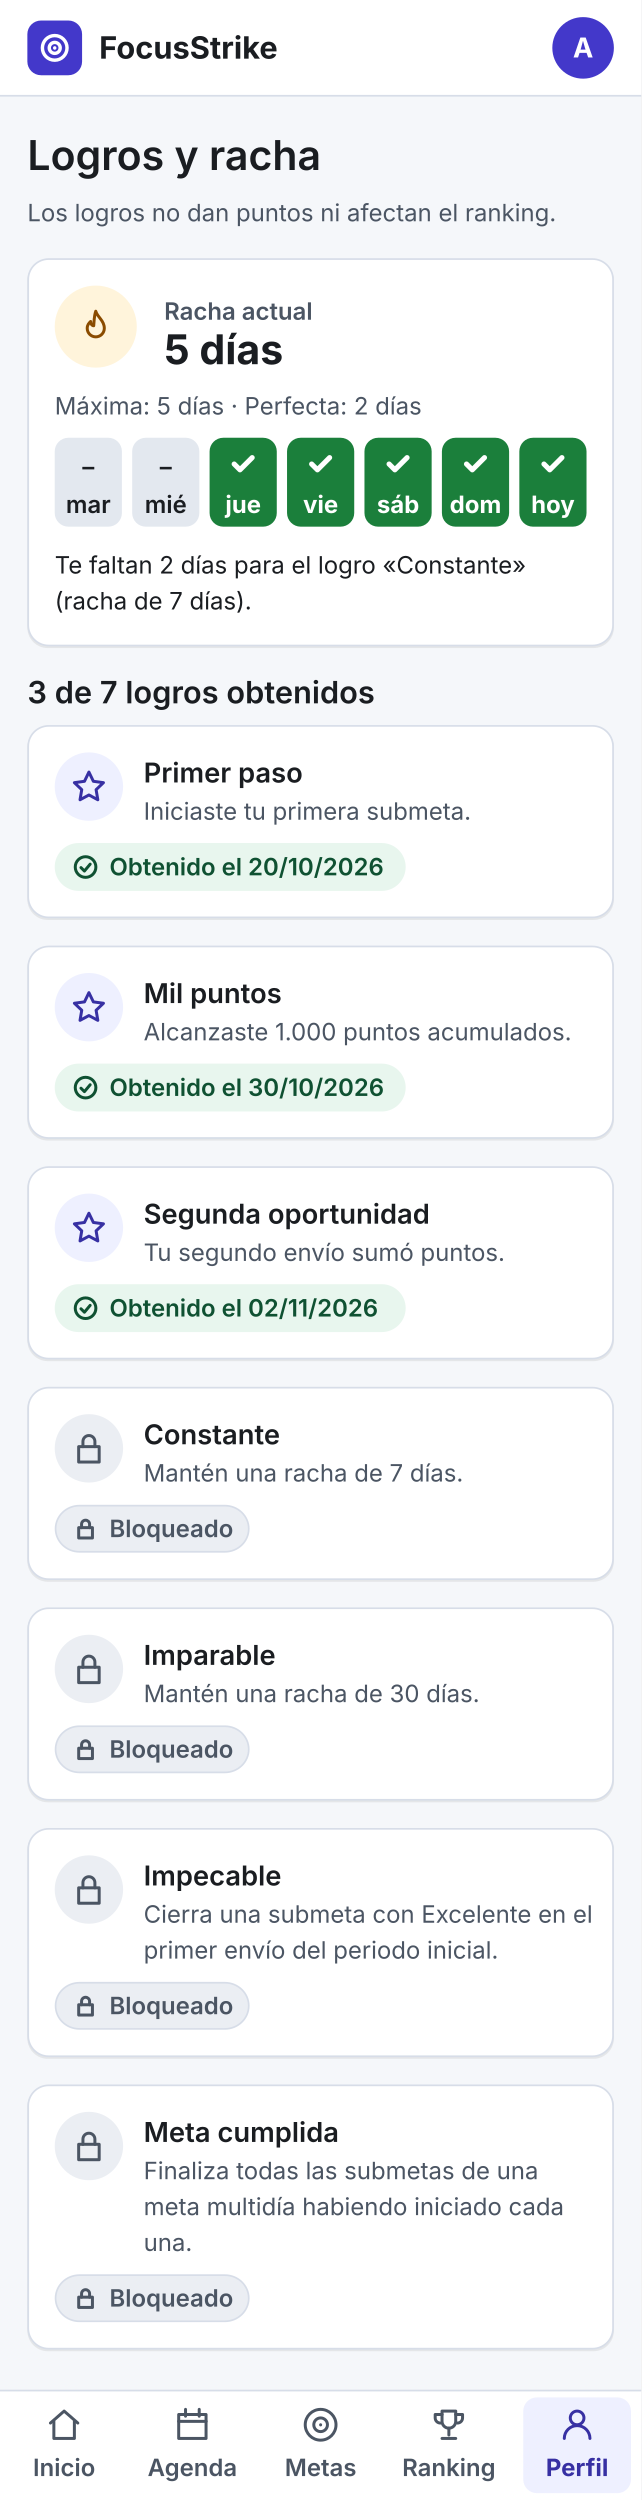
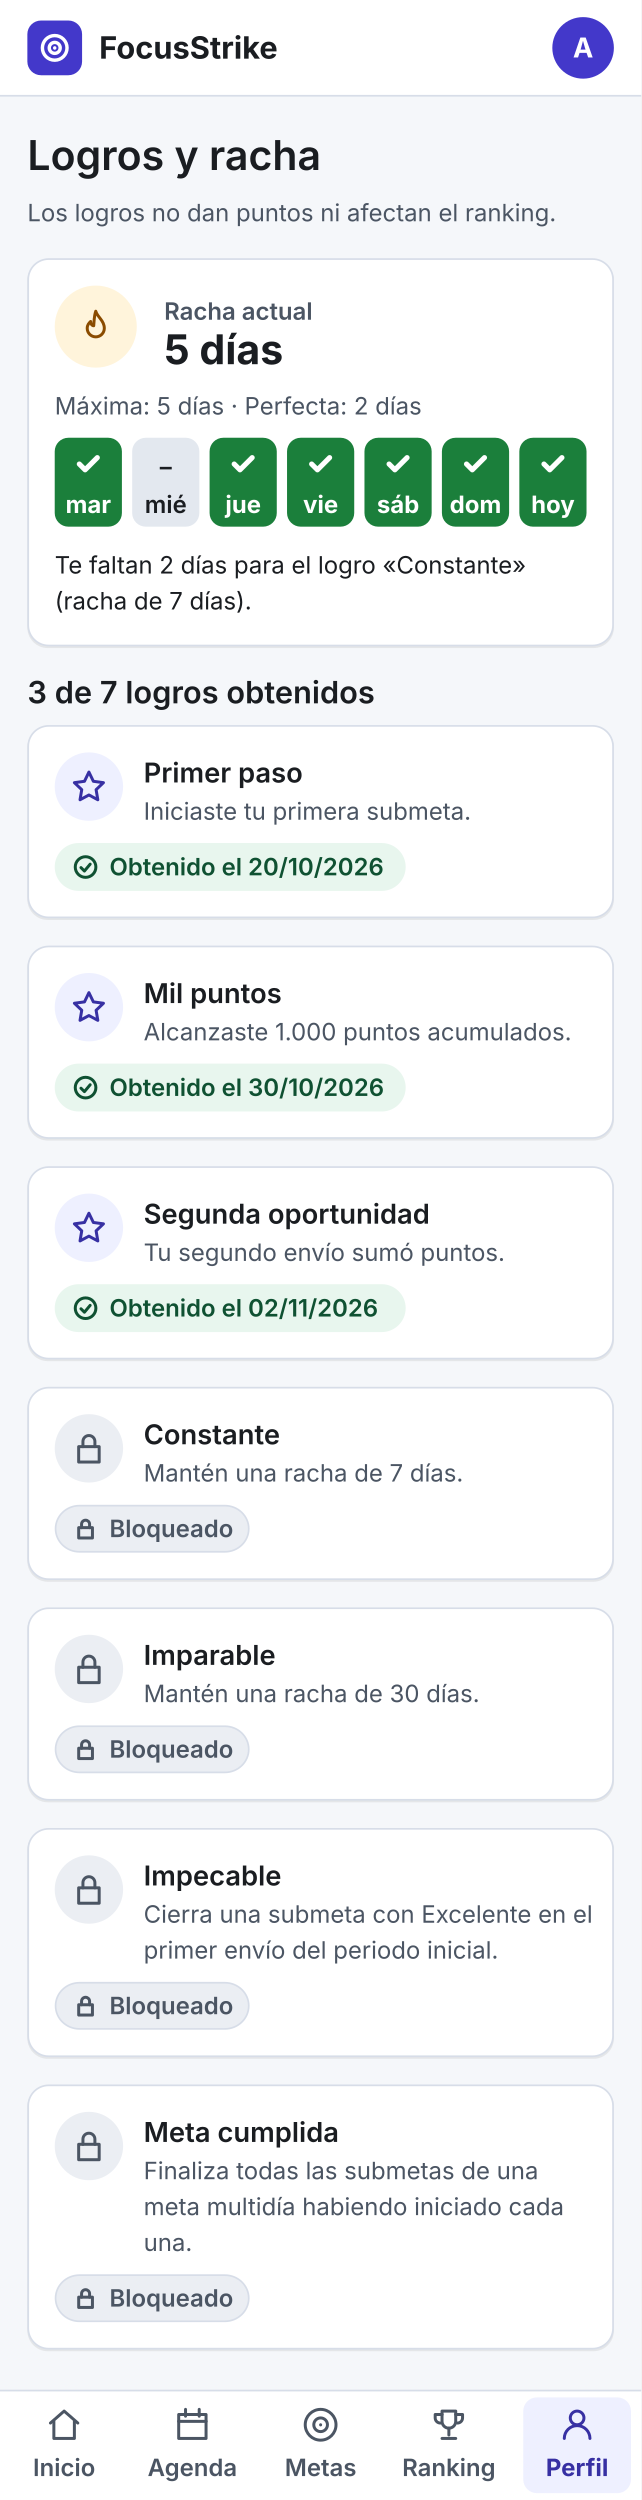
<svg xmlns="http://www.w3.org/2000/svg" width="375" height="1462" viewBox="0 0 375 1462" font-family="Inter, system-ui, -apple-system, 'Segoe UI', Roboto, 'Helvetica Neue', Arial, sans-serif" data-pan="PAN-025" data-dispositivo="movil" data-tema="claro" aria-labelledby="t d">
  <defs>
    <pattern id="rayas-gracia" width="6" height="6" patternUnits="userSpaceOnUse" patternTransform="rotate(45)">
      <rect width="6" height="6" fill="#E3E8EF" />
      <rect width="3" height="6" fill="#8A4B00" />
    </pattern>
  </defs>
  <rect id="fondo-pagina" width="375" height="1462" fill="#F5F7FA" />
  <g id="barra-superior" data-name="Barra superior" role="banner">
    <rect x="0" y="0" width="375" height="56" fill="#FFFFFF" />
    <line x1="0" y1="56" x2="375" y2="56" stroke="#D7DDE8" stroke-width="1" />
    <g id="logo-16" data-name="Logotipo FocusStrike" data-exempt="logo">
      <rect x="16" y="12" width="32" height="32" rx="8" fill="#4338CA" />
      <g transform="translate(22.4 18.4) scale(0.8)" fill="none" stroke="#FFFFFF" stroke-width="2.5" stroke-linecap="round" stroke-linejoin="round" aria-hidden="true">
        <path d="M12 3a9 9 0 100 18 9 9 0 000-18z" />
        <path d="M12 8a4 4 0 100 8 4 4 0 000-8z" />
        <path d="M12 12v.1" />
      </g>
      <text x="58" y="34.3" font-size="18" fill="#1A1D21" font-weight="700">FocusStrike</text>
    </g>
    <g id="avatar-17" data-name="Menú de cuenta" data-interactive="button" data-orden-foco="1">
      <rect x="319" y="6" width="44" height="44" fill="none" data-hit="1" />
      <circle cx="341" cy="28" r="18" fill="#4338CA" />
      <text x="341" y="33.6" font-size="16" fill="#FFFFFF" font-weight="700" text-anchor="middle">A</text>
    </g>
  </g>
  <g id="navegacion-inferior" data-name="Navegación inferior" role="navigation">
    <rect x="0" y="1398" width="375" height="64" fill="#FFFFFF" />
    <line x1="0" y1="1398" x2="375" y2="1398" stroke="#D7DDE8" stroke-width="1" />
    <g id="nav-18" data-name="Navegación: Inicio" data-interactive="link" data-orden-foco="2">
      <rect x="0" y="1398" width="75" height="64" fill="none" data-hit="1" />
      <g transform="translate(25.5 1406) scale(1)" fill="none" stroke="#4B5563" stroke-width="1.75" stroke-linecap="round" stroke-linejoin="round" aria-hidden="true">
        <path d="M4 11l8-7 8 7" />
        <path d="M6 10v10h12V10" />
      </g>
      <text x="37.5" y="1448" font-size="14" fill="#4B5563" font-weight="600" text-anchor="middle">Inicio</text>
    </g>
    <g id="nav-19" data-name="Navegación: Agenda" data-interactive="link" data-orden-foco="3">
      <rect x="75" y="1398" width="75" height="64" fill="none" data-hit="1" />
      <g transform="translate(100.5 1406) scale(1)" fill="none" stroke="#4B5563" stroke-width="1.75" stroke-linecap="round" stroke-linejoin="round" aria-hidden="true">
        <path d="M4 6h16v14H4z" />
        <path d="M4 10h16M8 3v4M16 3v4" />
      </g>
      <text x="112.5" y="1448" font-size="14" fill="#4B5563" font-weight="600" text-anchor="middle">Agenda</text>
    </g>
    <g id="nav-20" data-name="Navegación: Metas" data-interactive="link" data-orden-foco="4">
      <rect x="150" y="1398" width="75" height="64" fill="none" data-hit="1" />
      <g transform="translate(175.5 1406) scale(1)" fill="none" stroke="#4B5563" stroke-width="1.75" stroke-linecap="round" stroke-linejoin="round" aria-hidden="true">
        <path d="M12 3a9 9 0 100 18 9 9 0 000-18z" />
        <path d="M12 8a4 4 0 100 8 4 4 0 000-8z" />
        <path d="M12 12v.1" />
      </g>
      <text x="187.5" y="1448" font-size="14" fill="#4B5563" font-weight="600" text-anchor="middle">Metas</text>
    </g>
    <g id="nav-21" data-name="Navegación: Ranking" data-interactive="link" data-orden-foco="5">
      <rect x="225" y="1398" width="75" height="64" fill="none" data-hit="1" />
      <g transform="translate(250.5 1406) scale(1)" fill="none" stroke="#4B5563" stroke-width="1.75" stroke-linecap="round" stroke-linejoin="round" aria-hidden="true">
        <path d="M8 4h8v6a4 4 0 01-8 0z" />
        <path d="M8 6H4v2a3 3 0 003 3M16 6h4v2a3 3 0 01-3 3" />
        <path d="M12 14v4M8 20h8" />
      </g>
      <text x="262.5" y="1448" font-size="14" fill="#4B5563" font-weight="600" text-anchor="middle">Ranking</text>
    </g>
    <g id="nav-22" data-name="Navegación: Perfil" data-interactive="link" data-orden-foco="6" aria-current="page">
      <rect x="300" y="1398" width="75" height="64" fill="none" data-hit="1" />
      <rect x="306" y="1402" width="63" height="56" rx="8" fill="#EEF0FF" />
      <g transform="translate(325.5 1406) scale(1)" fill="none" stroke="#3730A3" stroke-width="1.75" stroke-linecap="round" stroke-linejoin="round" aria-hidden="true">
        <path d="M12 4a4 4 0 100 8 4 4 0 000-8z" />
        <path d="M4.5 20a7.5 7.5 0 0115 0" />
      </g>
      <text x="337.5" y="1448" font-size="14" fill="#3730A3" font-weight="700" text-anchor="middle">Perfil</text>
    </g>
  </g>
  <g id="contenido-principal" data-name="Contenido principal (main)" role="main">
    <text x="16" y="99.4" font-size="24" fill="#1A1D21" font-weight="600">Logros y racha</text>
    <text x="16" y="129.4" font-size="14" fill="#4B5563">Los logros no dan puntos ni afectan el ranking.</text>
    <g id="tarjeta-1" data-name="Tarjeta">
      <rect x="16" y="152" width="343" height="227" rx="12" fill="#1A1D21" fill-opacity="0.08" />
      <rect x="16.5" y="151.5" width="342" height="226" rx="12" fill="#FFFFFF" stroke="#D7DDE8" stroke-width="1" />
      <circle cx="56" cy="191" r="24" fill="#FFF4DB" />
      <g transform="translate(44 179) scale(1)" fill="none" stroke="#8A4B00" stroke-width="1.75" stroke-linecap="round" stroke-linejoin="round" aria-hidden="true">
        <path d="M12 3c1 3.5 5 5.5 5 10a5 5 0 01-10 0c0-2 1-3 2-4 0 1.5.8 2.5 1.8 2.5C11 9.5 11 6 12 3z" />
      </g>
      <text x="96" y="187" font-size="14" fill="#4B5563" font-weight="600">Racha actual</text>
      <text x="96" y="213" font-size="24" fill="#1A1D21" font-weight="700">5 días</text>
      <text x="32" y="242.4" font-size="14" fill="#4B5563">Máxima: 5 días · Perfecta: 2 días</text>
-       <rect x="32" y="256" width="39.29" height="52" rx="8" fill="#E3E8EF" />
-       <text x="51.64" y="278" font-size="14" fill="#1A1D21" font-weight="600" text-anchor="middle">–</text>
-       <text x="51.64" y="300" font-size="14" fill="#1A1D21" font-weight="600" text-anchor="middle">mar</text>
+       <rect x="32" y="256" width="39.29" height="52" rx="8" fill="#1B7F3B" />
+       <g transform="translate(42.64 262) scale(0.75)" fill="none" stroke="#FFFFFF" stroke-width="4" stroke-linecap="round" stroke-linejoin="round" aria-hidden="true">
+         <path d="M5 12.5l4.5 4.5L19 7.5" />
+       </g>
+       <text x="51.64" y="300" font-size="14" fill="#FFFFFF" font-weight="700" text-anchor="middle">mar</text>
      <rect x="77.29" y="256" width="39.29" height="52" rx="8" fill="#E3E8EF" />
      <text x="96.93" y="278" font-size="14" fill="#1A1D21" font-weight="600" text-anchor="middle">–</text>
      <text x="96.93" y="300" font-size="14" fill="#1A1D21" font-weight="600" text-anchor="middle">mié</text>
      <rect x="122.57" y="256" width="39.29" height="52" rx="8" fill="#1B7F3B" />
      <g transform="translate(133.21 262) scale(0.75)" fill="none" stroke="#FFFFFF" stroke-width="4" stroke-linecap="round" stroke-linejoin="round" aria-hidden="true">
        <path d="M5 12.5l4.5 4.5L19 7.5" />
      </g>
      <text x="142.21" y="300" font-size="14" fill="#FFFFFF" font-weight="700" text-anchor="middle">jue</text>
      <rect x="167.86" y="256" width="39.29" height="52" rx="8" fill="#1B7F3B" />
      <g transform="translate(178.5 262) scale(0.75)" fill="none" stroke="#FFFFFF" stroke-width="4" stroke-linecap="round" stroke-linejoin="round" aria-hidden="true">
        <path d="M5 12.5l4.5 4.5L19 7.5" />
      </g>
      <text x="187.5" y="300" font-size="14" fill="#FFFFFF" font-weight="700" text-anchor="middle">vie</text>
      <rect x="213.14" y="256" width="39.29" height="52" rx="8" fill="#1B7F3B" />
      <g transform="translate(223.79 262) scale(0.75)" fill="none" stroke="#FFFFFF" stroke-width="4" stroke-linecap="round" stroke-linejoin="round" aria-hidden="true">
        <path d="M5 12.5l4.5 4.5L19 7.5" />
      </g>
      <text x="232.79" y="300" font-size="14" fill="#FFFFFF" font-weight="700" text-anchor="middle">sáb</text>
      <rect x="258.43" y="256" width="39.29" height="52" rx="8" fill="#1B7F3B" />
      <g transform="translate(269.07 262) scale(0.75)" fill="none" stroke="#FFFFFF" stroke-width="4" stroke-linecap="round" stroke-linejoin="round" aria-hidden="true">
        <path d="M5 12.5l4.5 4.5L19 7.5" />
      </g>
      <text x="278.07" y="300" font-size="14" fill="#FFFFFF" font-weight="700" text-anchor="middle">dom</text>
      <rect x="303.71" y="256" width="39.29" height="52" rx="8" fill="#1B7F3B" />
      <g transform="translate(314.36 262) scale(0.75)" fill="none" stroke="#FFFFFF" stroke-width="4" stroke-linecap="round" stroke-linejoin="round" aria-hidden="true">
        <path d="M5 12.5l4.5 4.5L19 7.5" />
      </g>
      <text x="323.36" y="300" font-size="14" fill="#FFFFFF" font-weight="700" text-anchor="middle">hoy</text>
      <text x="32" y="335.4" font-size="14" fill="#1A1D21">Te faltan 2 días para el logro «Constante»</text>
      <text x="32" y="356.4" font-size="14" fill="#1A1D21">(racha de 7 días).</text>
    </g>
    <text x="16" y="411.3" font-size="18" fill="#1A1D21" font-weight="600">3 de 7 logros obtenidos</text>
    <g id="tarjeta-2" data-name="Tarjeta">
      <rect x="16" y="425" width="343" height="113" rx="12" fill="#1A1D21" fill-opacity="0.08" />
      <rect x="16.5" y="424.5" width="342" height="112" rx="12" fill="#FFFFFF" stroke="#D7DDE8" stroke-width="1" />
      <circle cx="52" cy="460" r="20" fill="#EEF0FF" />
      <g transform="translate(40 448) scale(1)" fill="none" stroke="#3730A3" stroke-width="1.75" stroke-linecap="round" stroke-linejoin="round" aria-hidden="true">
        <path d="M12 3.5l2.6 5.4 5.9.8-4.3 4.1 1 5.9-5.2-2.8-5.2 2.8 1-5.9-4.3-4.1 5.9-.8z" />
      </g>
      <text x="84" y="457.6" font-size="16" fill="#1A1D21" font-weight="600">Primer paso</text>
      <text x="84" y="479.4" font-size="14" fill="#4B5563">Iniciaste tu primera submeta.</text>
      <g id="insignia-3" data-name="Insignia: Obtenido el 20/10/2026">
        <rect x="32" y="493" width="205.24" height="28" rx="14" fill="#E8F6EE" />
        <g transform="translate(42 499) scale(0.67)" fill="none" stroke="#0F5132" stroke-width="2.62" stroke-linecap="round" stroke-linejoin="round" aria-hidden="true">
          <path d="M12 3a9 9 0 100 18 9 9 0 000-18z" />
          <path d="M8 12.5l3 3 5-6" />
        </g>
        <text x="64" y="511.9" font-size="14" fill="#0F5132" font-weight="600">Obtenido el 20/10/2026</text>
      </g>
    </g>
    <g id="tarjeta-4" data-name="Tarjeta">
      <rect x="16" y="554" width="343" height="113" rx="12" fill="#1A1D21" fill-opacity="0.08" />
      <rect x="16.5" y="553.5" width="342" height="112" rx="12" fill="#FFFFFF" stroke="#D7DDE8" stroke-width="1" />
      <circle cx="52" cy="589" r="20" fill="#EEF0FF" />
      <g transform="translate(40 577) scale(1)" fill="none" stroke="#3730A3" stroke-width="1.75" stroke-linecap="round" stroke-linejoin="round" aria-hidden="true">
        <path d="M12 3.5l2.6 5.4 5.9.8-4.3 4.1 1 5.9-5.2-2.8-5.2 2.8 1-5.9-4.3-4.1 5.9-.8z" />
      </g>
      <text x="84" y="586.6" font-size="16" fill="#1A1D21" font-weight="600">Mil puntos</text>
      <text x="84" y="608.4" font-size="14" fill="#4B5563">Alcanzaste 1.000 puntos acumulados.</text>
      <g id="insignia-5" data-name="Insignia: Obtenido el 30/10/2026">
        <rect x="32" y="622" width="205.24" height="28" rx="14" fill="#E8F6EE" />
        <g transform="translate(42 628) scale(0.67)" fill="none" stroke="#0F5132" stroke-width="2.62" stroke-linecap="round" stroke-linejoin="round" aria-hidden="true">
          <path d="M12 3a9 9 0 100 18 9 9 0 000-18z" />
          <path d="M8 12.5l3 3 5-6" />
        </g>
        <text x="64" y="640.9" font-size="14" fill="#0F5132" font-weight="600">Obtenido el 30/10/2026</text>
      </g>
    </g>
    <g id="tarjeta-6" data-name="Tarjeta">
      <rect x="16" y="683" width="343" height="113" rx="12" fill="#1A1D21" fill-opacity="0.08" />
      <rect x="16.5" y="682.5" width="342" height="112" rx="12" fill="#FFFFFF" stroke="#D7DDE8" stroke-width="1" />
      <circle cx="52" cy="718" r="20" fill="#EEF0FF" />
      <g transform="translate(40 706) scale(1)" fill="none" stroke="#3730A3" stroke-width="1.75" stroke-linecap="round" stroke-linejoin="round" aria-hidden="true">
        <path d="M12 3.5l2.6 5.4 5.9.8-4.3 4.1 1 5.9-5.2-2.8-5.2 2.8 1-5.9-4.3-4.1 5.9-.8z" />
      </g>
      <text x="84" y="715.6" font-size="16" fill="#1A1D21" font-weight="600">Segunda oportunidad</text>
      <text x="84" y="737.4" font-size="14" fill="#4B5563">Tu segundo envío sumó puntos.</text>
      <g id="insignia-7" data-name="Insignia: Obtenido el 02/11/2026">
        <rect x="32" y="751" width="205.24" height="28" rx="14" fill="#E8F6EE" />
        <g transform="translate(42 757) scale(0.67)" fill="none" stroke="#0F5132" stroke-width="2.62" stroke-linecap="round" stroke-linejoin="round" aria-hidden="true">
          <path d="M12 3a9 9 0 100 18 9 9 0 000-18z" />
          <path d="M8 12.5l3 3 5-6" />
        </g>
        <text x="64" y="769.9" font-size="14" fill="#0F5132" font-weight="600">Obtenido el 02/11/2026</text>
      </g>
    </g>
    <g id="tarjeta-8" data-name="Tarjeta">
      <rect x="16" y="812" width="343" height="113" rx="12" fill="#1A1D21" fill-opacity="0.08" />
      <rect x="16.5" y="811.5" width="342" height="112" rx="12" fill="#FFFFFF" stroke="#D7DDE8" stroke-width="1" />
      <circle cx="52" cy="847" r="20" fill="#EBEEF3" />
      <g transform="translate(40 835) scale(1)" fill="none" stroke="#4B5563" stroke-width="1.75" stroke-linecap="round" stroke-linejoin="round" aria-hidden="true">
        <path d="M6 11h12v9H6z" />
        <path d="M8.5 11V8a3.5 3.5 0 017 0v3" />
      </g>
      <text x="84" y="844.6" font-size="16" fill="#1A1D21" font-weight="600">Constante</text>
      <text x="84" y="866.4" font-size="14" fill="#4B5563">Mantén una racha de 7 días.</text>
      <g id="insignia-9" data-name="Insignia: Bloqueado">
        <rect x="32.5" y="880.5" width="112.97" height="27" rx="14" fill="#EBEEF3" stroke="#D7DDE8" stroke-width="1" />
        <g transform="translate(42 886) scale(0.67)" fill="none" stroke="#4B5563" stroke-width="2.62" stroke-linecap="round" stroke-linejoin="round" aria-hidden="true">
          <path d="M6 11h12v9H6z" />
          <path d="M8.5 11V8a3.5 3.5 0 017 0v3" />
        </g>
        <text x="64" y="898.9" font-size="14" fill="#4B5563" font-weight="600">Bloqueado</text>
      </g>
    </g>
    <g id="tarjeta-10" data-name="Tarjeta">
      <rect x="16" y="941" width="343" height="113" rx="12" fill="#1A1D21" fill-opacity="0.08" />
      <rect x="16.5" y="940.5" width="342" height="112" rx="12" fill="#FFFFFF" stroke="#D7DDE8" stroke-width="1" />
      <circle cx="52" cy="976" r="20" fill="#EBEEF3" />
      <g transform="translate(40 964) scale(1)" fill="none" stroke="#4B5563" stroke-width="1.75" stroke-linecap="round" stroke-linejoin="round" aria-hidden="true">
        <path d="M6 11h12v9H6z" />
        <path d="M8.5 11V8a3.5 3.5 0 017 0v3" />
      </g>
      <text x="84" y="973.6" font-size="16" fill="#1A1D21" font-weight="600">Imparable</text>
      <text x="84" y="995.4" font-size="14" fill="#4B5563">Mantén una racha de 30 días.</text>
      <g id="insignia-11" data-name="Insignia: Bloqueado">
        <rect x="32.5" y="1009.5" width="112.97" height="27" rx="14" fill="#EBEEF3" stroke="#D7DDE8" stroke-width="1" />
        <g transform="translate(42 1015) scale(0.67)" fill="none" stroke="#4B5563" stroke-width="2.62" stroke-linecap="round" stroke-linejoin="round" aria-hidden="true">
          <path d="M6 11h12v9H6z" />
          <path d="M8.5 11V8a3.5 3.5 0 017 0v3" />
        </g>
        <text x="64" y="1027.9" font-size="14" fill="#4B5563" font-weight="600">Bloqueado</text>
      </g>
    </g>
    <g id="tarjeta-12" data-name="Tarjeta">
      <rect x="16" y="1070" width="343" height="134" rx="12" fill="#1A1D21" fill-opacity="0.08" />
      <rect x="16.5" y="1069.5" width="342" height="133" rx="12" fill="#FFFFFF" stroke="#D7DDE8" stroke-width="1" />
      <circle cx="52" cy="1105" r="20" fill="#EBEEF3" />
      <g transform="translate(40 1093) scale(1)" fill="none" stroke="#4B5563" stroke-width="1.75" stroke-linecap="round" stroke-linejoin="round" aria-hidden="true">
        <path d="M6 11h12v9H6z" />
        <path d="M8.5 11V8a3.5 3.5 0 017 0v3" />
      </g>
      <text x="84" y="1102.6" font-size="16" fill="#1A1D21" font-weight="600">Impecable</text>
      <text x="84" y="1124.4" font-size="14" fill="#4B5563">Cierra una submeta con Excelente en el</text>
      <text x="84" y="1145.4" font-size="14" fill="#4B5563">primer envío del periodo inicial.</text>
      <g id="insignia-13" data-name="Insignia: Bloqueado">
        <rect x="32.5" y="1159.5" width="112.97" height="27" rx="14" fill="#EBEEF3" stroke="#D7DDE8" stroke-width="1" />
        <g transform="translate(42 1165) scale(0.67)" fill="none" stroke="#4B5563" stroke-width="2.62" stroke-linecap="round" stroke-linejoin="round" aria-hidden="true">
          <path d="M6 11h12v9H6z" />
          <path d="M8.5 11V8a3.5 3.5 0 017 0v3" />
        </g>
        <text x="64" y="1177.9" font-size="14" fill="#4B5563" font-weight="600">Bloqueado</text>
      </g>
    </g>
    <g id="tarjeta-14" data-name="Tarjeta">
      <rect x="16" y="1220" width="343" height="155" rx="12" fill="#1A1D21" fill-opacity="0.08" />
      <rect x="16.5" y="1219.5" width="342" height="154" rx="12" fill="#FFFFFF" stroke="#D7DDE8" stroke-width="1" />
      <circle cx="52" cy="1255" r="20" fill="#EBEEF3" />
      <g transform="translate(40 1243) scale(1)" fill="none" stroke="#4B5563" stroke-width="1.75" stroke-linecap="round" stroke-linejoin="round" aria-hidden="true">
        <path d="M6 11h12v9H6z" />
        <path d="M8.5 11V8a3.5 3.5 0 017 0v3" />
      </g>
      <text x="84" y="1252.6" font-size="16" fill="#1A1D21" font-weight="600">Meta cumplida</text>
      <text x="84" y="1274.4" font-size="14" fill="#4B5563">Finaliza todas las submetas de una</text>
      <text x="84" y="1295.4" font-size="14" fill="#4B5563">meta multidía habiendo iniciado cada</text>
      <text x="84" y="1316.4" font-size="14" fill="#4B5563">una.</text>
      <g id="insignia-15" data-name="Insignia: Bloqueado">
        <rect x="32.5" y="1330.5" width="112.97" height="27" rx="14" fill="#EBEEF3" stroke="#D7DDE8" stroke-width="1" />
        <g transform="translate(42 1336) scale(0.67)" fill="none" stroke="#4B5563" stroke-width="2.62" stroke-linecap="round" stroke-linejoin="round" aria-hidden="true">
          <path d="M6 11h12v9H6z" />
          <path d="M8.5 11V8a3.5 3.5 0 017 0v3" />
        </g>
        <text x="64" y="1348.9" font-size="14" fill="#4B5563" font-weight="600">Bloqueado</text>
      </g>
    </g>
  </g>
</svg>
